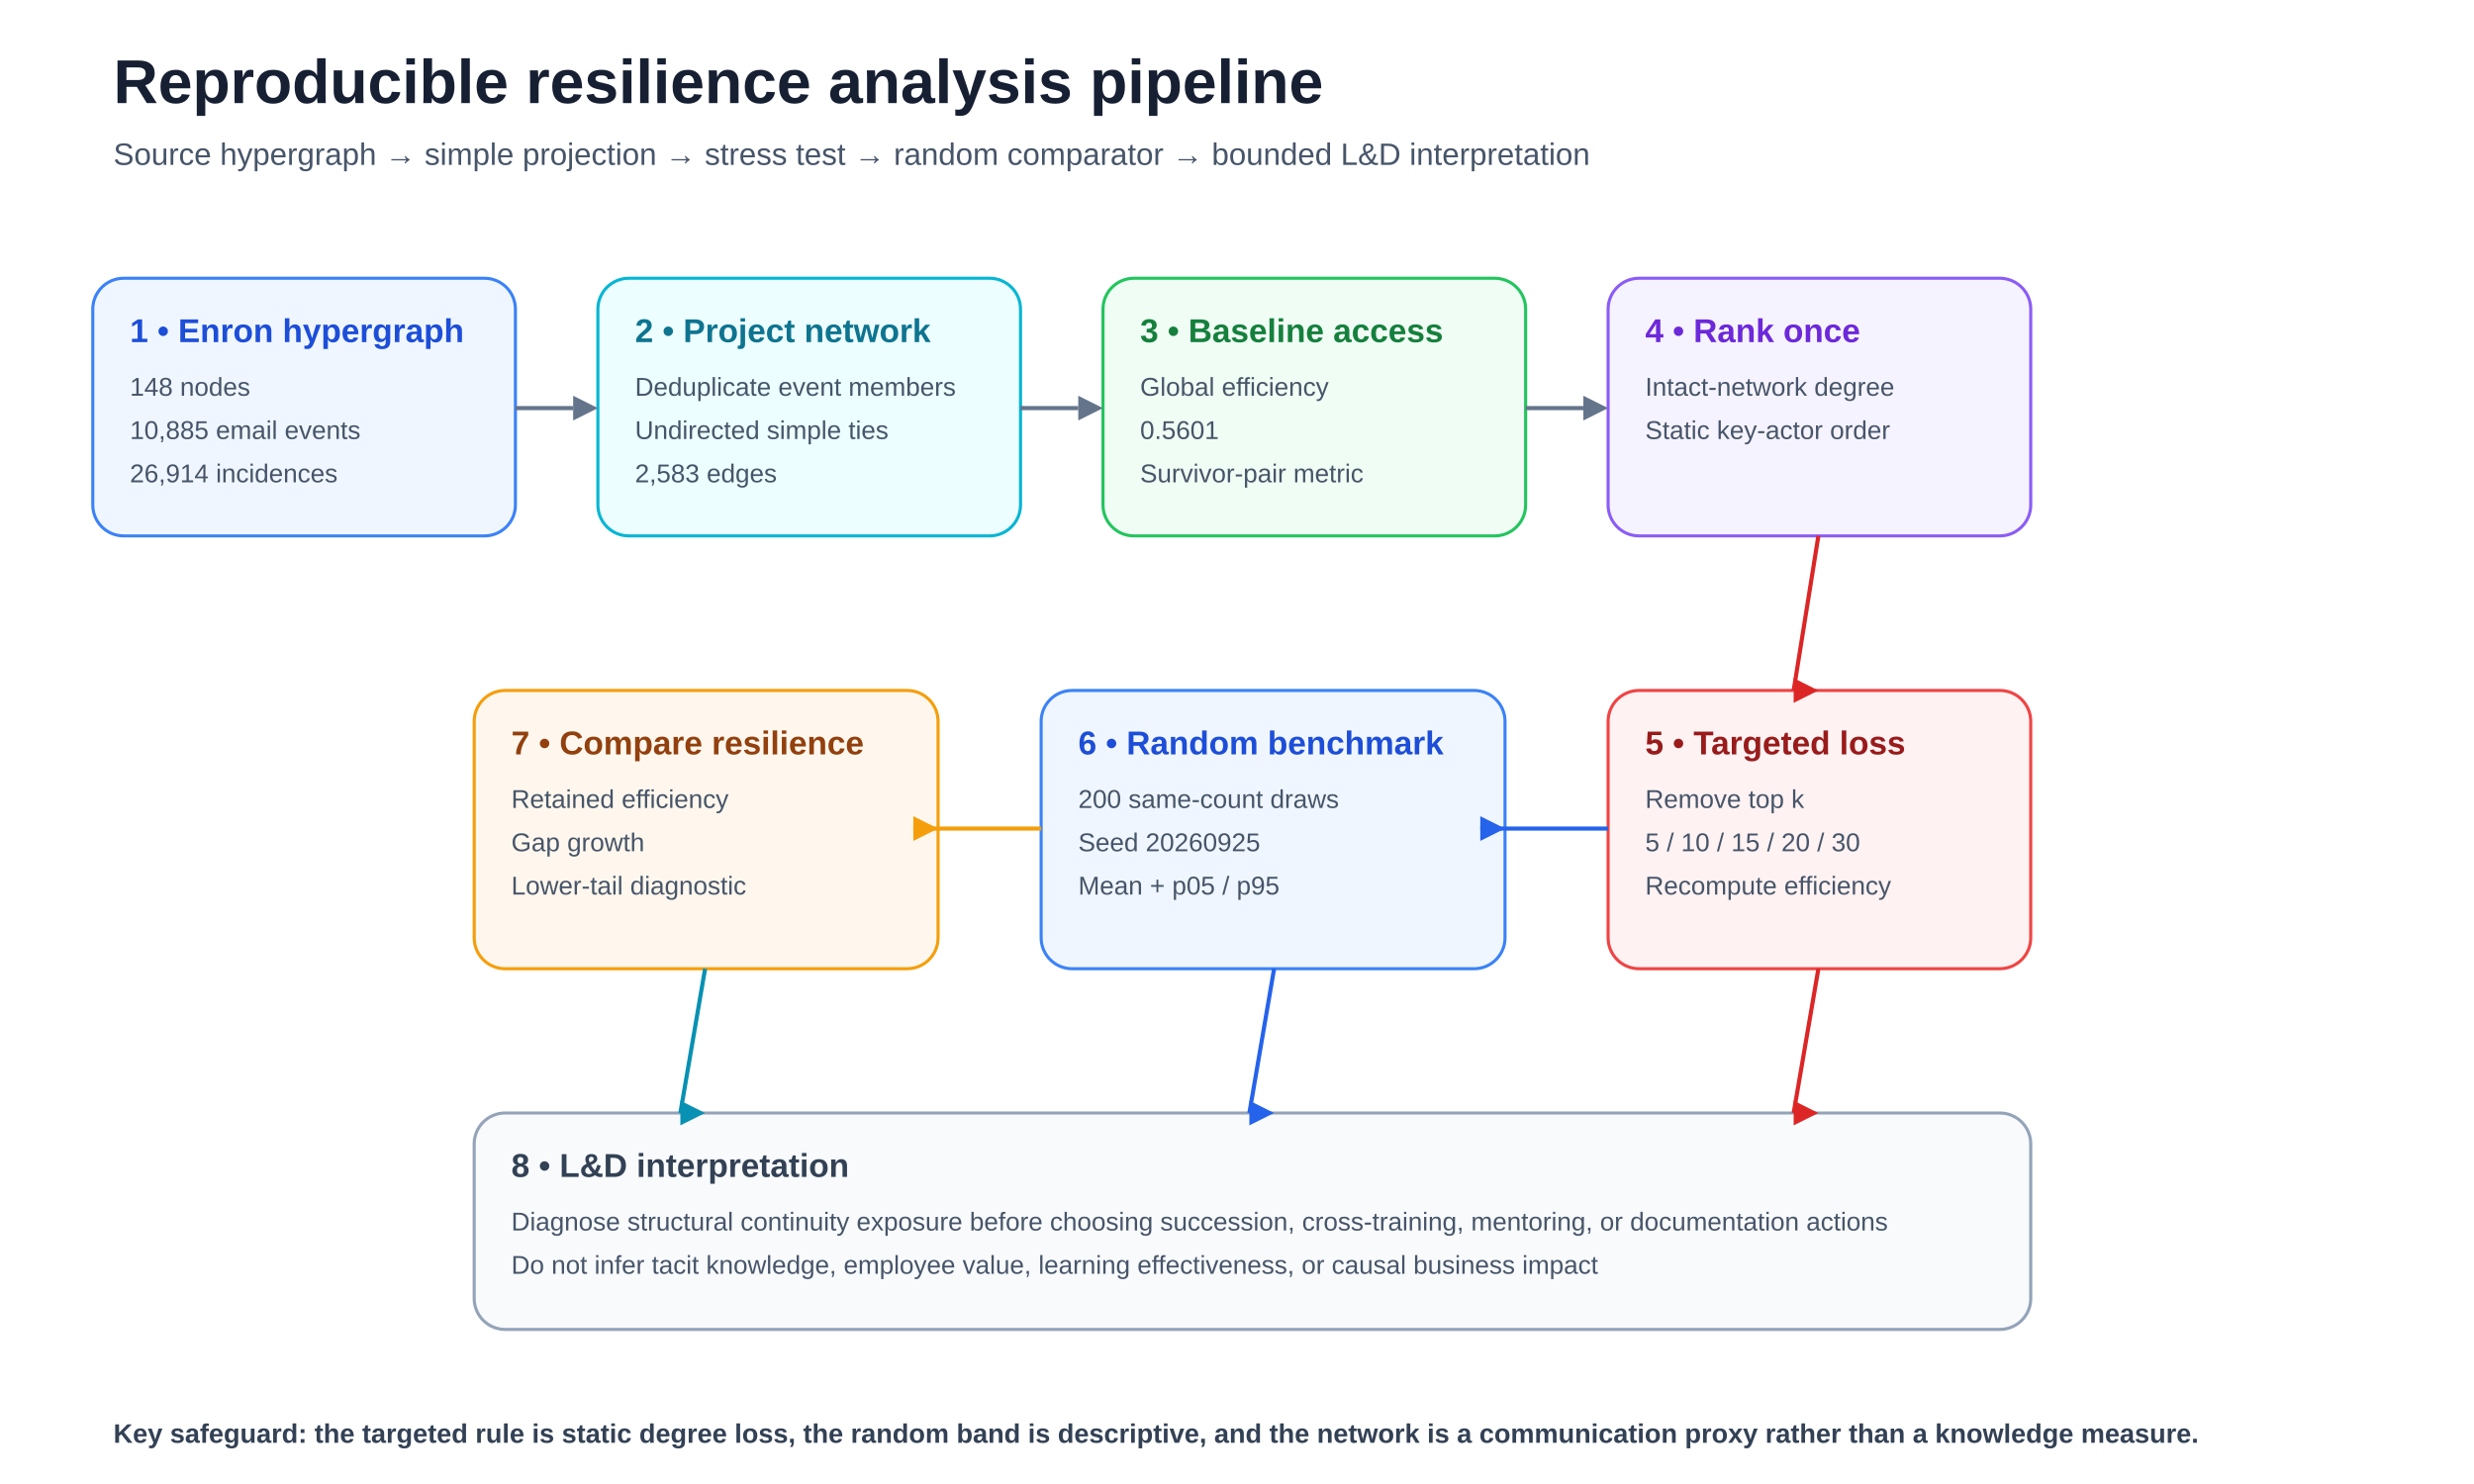
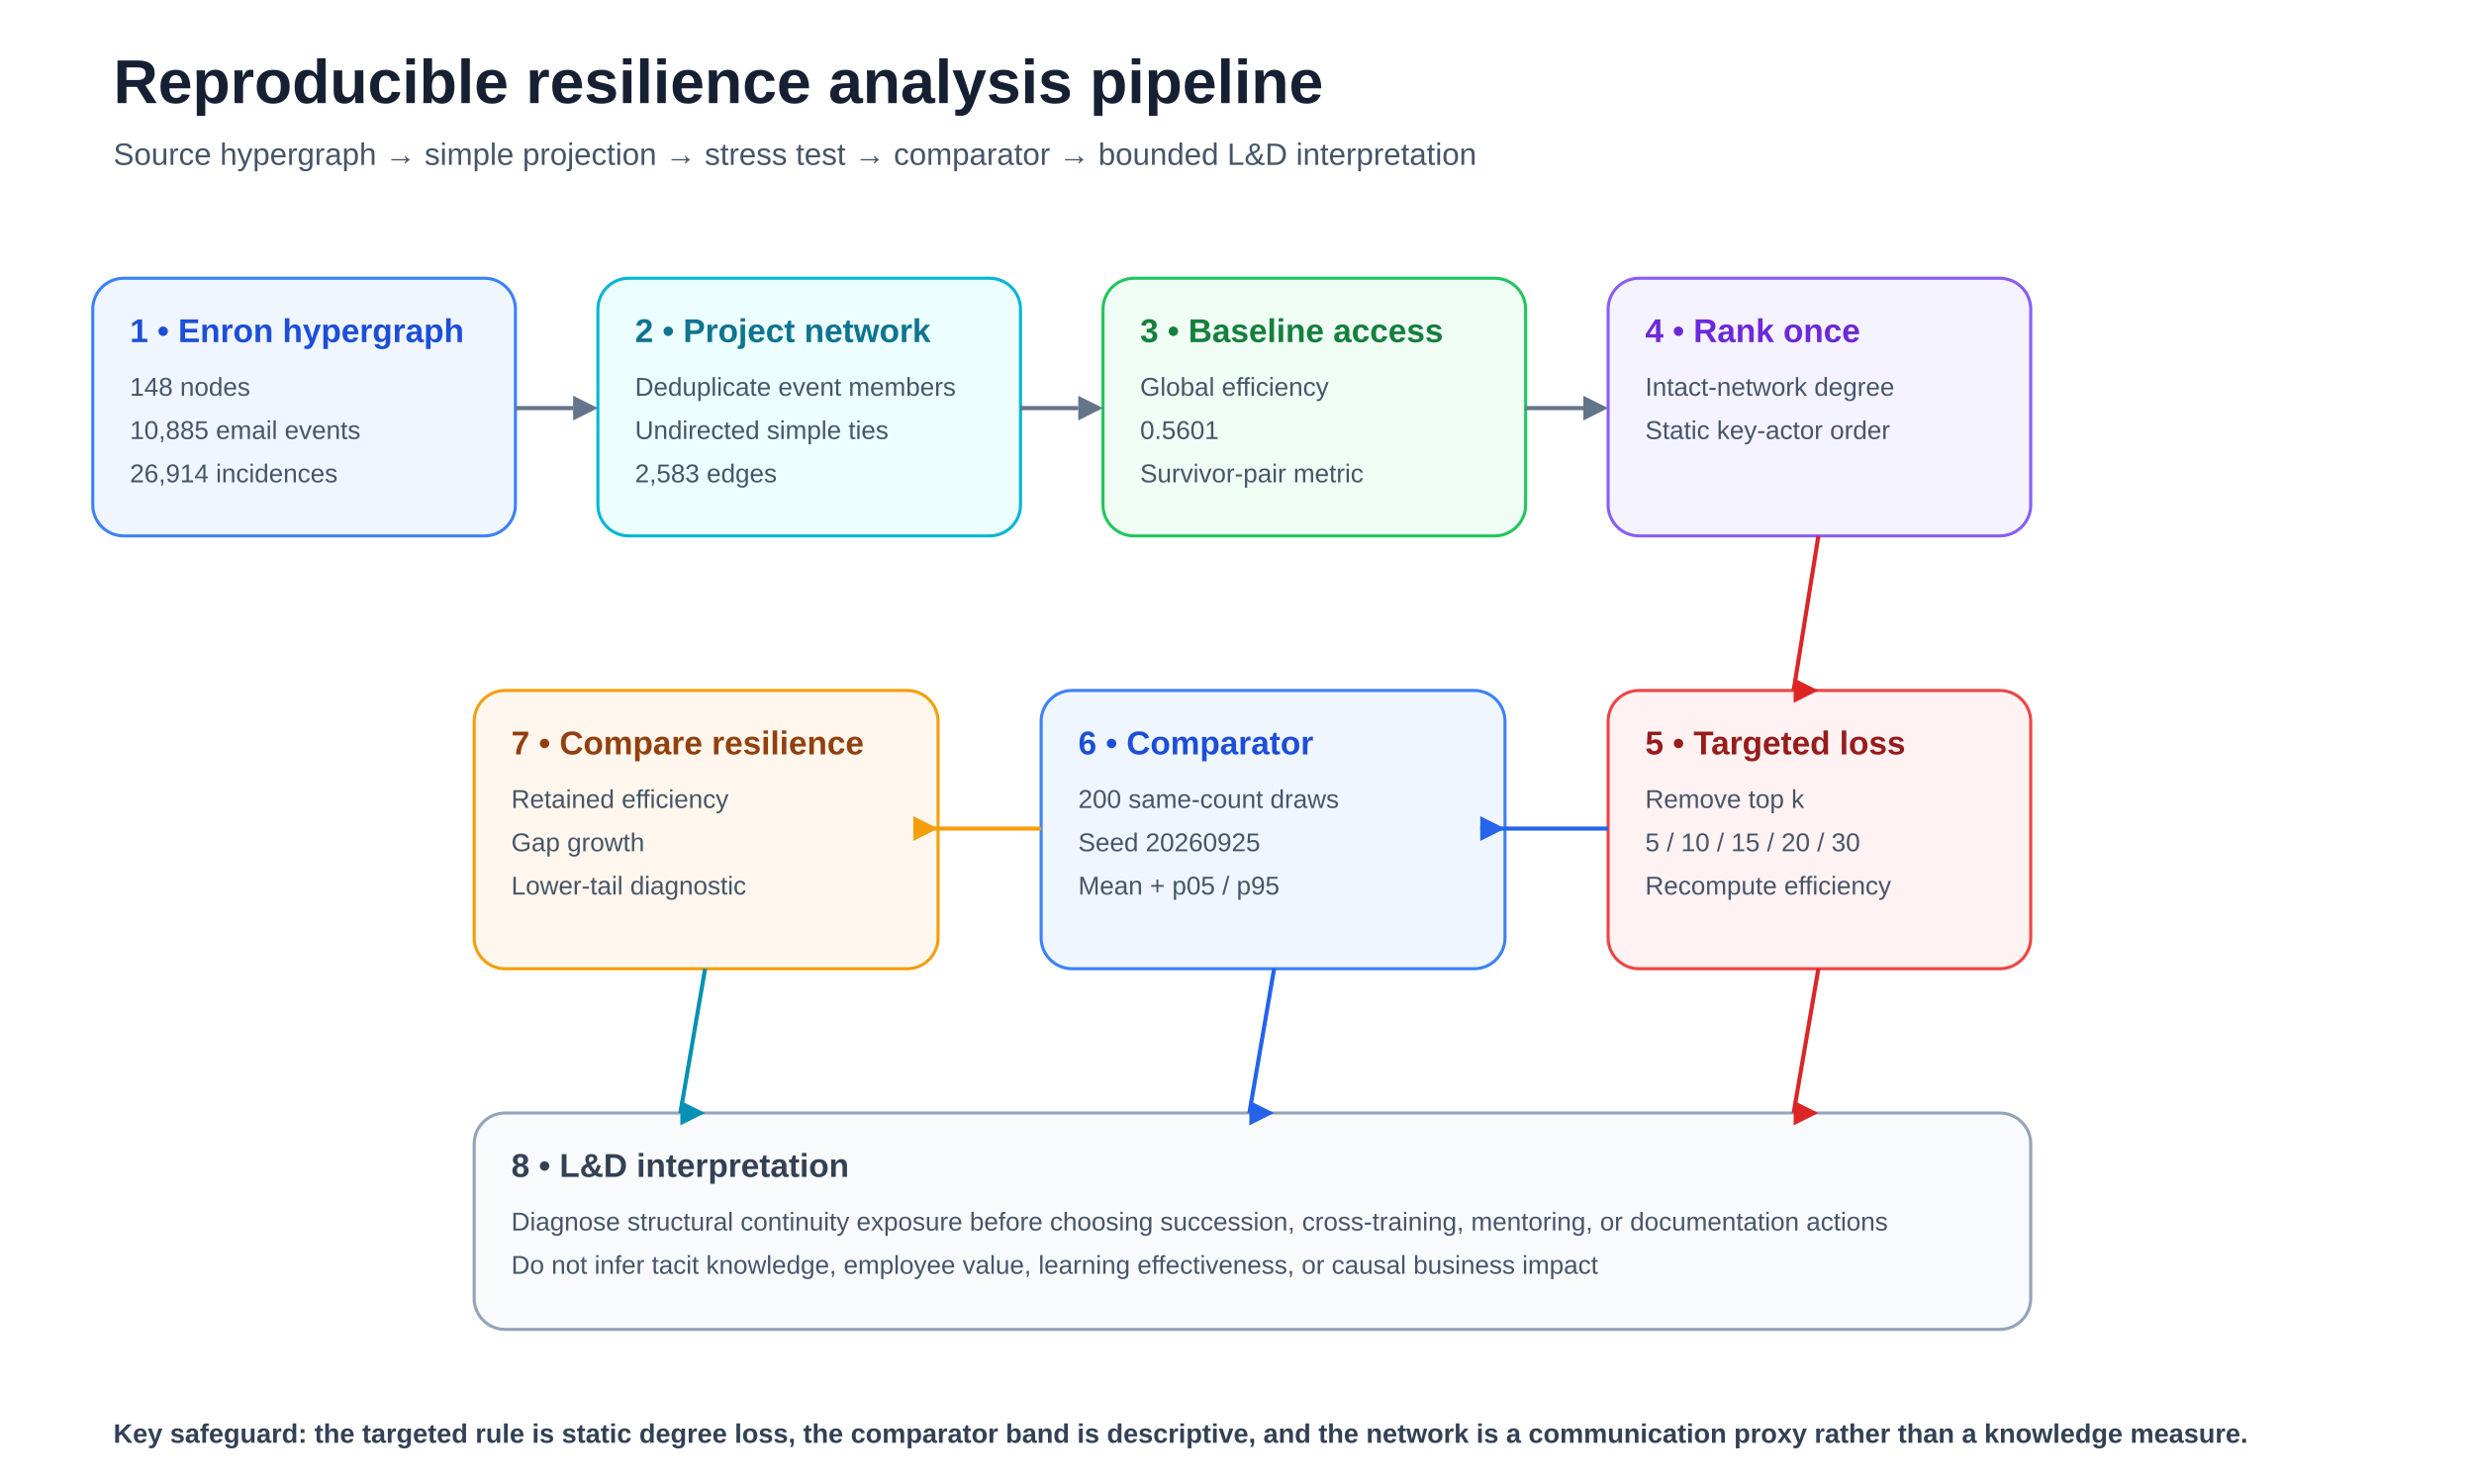
<svg xmlns="http://www.w3.org/2000/svg" width="1200" height="720" viewBox="0 0 1200 720">
  <rect width="100%" height="100%" fill="#ffffff" />
  <text x="55" y="50" font-family="Arial, Helvetica, sans-serif" font-size="30" font-weight="700" text-anchor="start" fill="#172033">Reproducible resilience analysis pipeline</text>
-   <text x="55" y="80" font-family="Arial, Helvetica, sans-serif" font-size="15" font-weight="400" text-anchor="start" fill="#475569">Source hypergraph → simple projection → stress test → random comparator → bounded L&amp;D interpretation</text>
+   <text x="55" y="80" font-family="Arial, Helvetica, sans-serif" font-size="15" font-weight="400" text-anchor="start" fill="#475569">Source hypergraph → simple projection → stress test → comparator → bounded L&amp;D interpretation</text>
  <rect x="45" y="135" width="205" height="125" rx="15" fill="#eff6ff" stroke="#3b82f6" stroke-width="1.5" />
  <text x="63" y="166" font-family="Arial, Helvetica, sans-serif" font-size="16" font-weight="700" text-anchor="start" fill="#1d4ed8">1 • Enron hypergraph</text>
  <text x="63" y="192" font-family="Arial, Helvetica, sans-serif" font-size="12.5" font-weight="400" text-anchor="start" fill="#475569">148 nodes</text>
  <text x="63" y="213" font-family="Arial, Helvetica, sans-serif" font-size="12.5" font-weight="400" text-anchor="start" fill="#475569">10,885 email events</text>
  <text x="63" y="234" font-family="Arial, Helvetica, sans-serif" font-size="12.5" font-weight="400" text-anchor="start" fill="#475569">26,914 incidences</text>
  <rect x="290" y="135" width="205" height="125" rx="15" fill="#ecfeff" stroke="#06b6d4" stroke-width="1.5" />
  <text x="308" y="166" font-family="Arial, Helvetica, sans-serif" font-size="16" font-weight="700" text-anchor="start" fill="#0e7490">2 • Project network</text>
  <text x="308" y="192" font-family="Arial, Helvetica, sans-serif" font-size="12.5" font-weight="400" text-anchor="start" fill="#475569">Deduplicate event members</text>
  <text x="308" y="213" font-family="Arial, Helvetica, sans-serif" font-size="12.5" font-weight="400" text-anchor="start" fill="#475569">Undirected simple ties</text>
  <text x="308" y="234" font-family="Arial, Helvetica, sans-serif" font-size="12.5" font-weight="400" text-anchor="start" fill="#475569">2,583 edges</text>
  <rect x="535" y="135" width="205" height="125" rx="15" fill="#f0fdf4" stroke="#22c55e" stroke-width="1.5" />
  <text x="553" y="166" font-family="Arial, Helvetica, sans-serif" font-size="16" font-weight="700" text-anchor="start" fill="#15803d">3 • Baseline access</text>
  <text x="553" y="192" font-family="Arial, Helvetica, sans-serif" font-size="12.5" font-weight="400" text-anchor="start" fill="#475569">Global efficiency</text>
  <text x="553" y="213" font-family="Arial, Helvetica, sans-serif" font-size="12.5" font-weight="400" text-anchor="start" fill="#475569">0.5601</text>
  <text x="553" y="234" font-family="Arial, Helvetica, sans-serif" font-size="12.5" font-weight="400" text-anchor="start" fill="#475569">Survivor-pair metric</text>
  <rect x="780" y="135" width="205" height="125" rx="15" fill="#f5f3ff" stroke="#8b5cf6" stroke-width="1.5" />
  <text x="798" y="166" font-family="Arial, Helvetica, sans-serif" font-size="16" font-weight="700" text-anchor="start" fill="#6d28d9">4 • Rank once</text>
  <text x="798" y="192" font-family="Arial, Helvetica, sans-serif" font-size="12.5" font-weight="400" text-anchor="start" fill="#475569">Intact-network degree</text>
  <text x="798" y="213" font-family="Arial, Helvetica, sans-serif" font-size="12.5" font-weight="400" text-anchor="start" fill="#475569">Static key-actor order</text>
  <line x1="250" y1="198" x2="278" y2="198" stroke="#64748b" stroke-width="2" />
  <polygon points="278,192 290,198 278,204" fill="#64748b" />
  <line x1="495" y1="198" x2="523" y2="198" stroke="#64748b" stroke-width="2" />
  <polygon points="523,192 535,198 523,204" fill="#64748b" />
  <line x1="740" y1="198" x2="768" y2="198" stroke="#64748b" stroke-width="2" />
  <polygon points="768,192 780,198 768,204" fill="#64748b" />
  <rect x="780" y="335" width="205" height="135" rx="15" fill="#fef2f2" stroke="#ef4444" stroke-width="1.5" />
  <text x="798" y="366" font-family="Arial, Helvetica, sans-serif" font-size="16" font-weight="700" text-anchor="start" fill="#991b1b">5 • Targeted loss</text>
  <text x="798" y="392" font-family="Arial, Helvetica, sans-serif" font-size="12.5" font-weight="400" text-anchor="start" fill="#475569">Remove top k</text>
  <text x="798" y="413" font-family="Arial, Helvetica, sans-serif" font-size="12.5" font-weight="400" text-anchor="start" fill="#475569">5 / 10 / 15 / 20 / 30</text>
  <text x="798" y="434" font-family="Arial, Helvetica, sans-serif" font-size="12.5" font-weight="400" text-anchor="start" fill="#475569">Recompute efficiency</text>
  <line x1="882" y1="260" x2="870" y2="335" stroke="#dc2626" stroke-width="2" />
  <polygon points="870,329 882,335 870,341" fill="#dc2626" />
  <rect x="505" y="335" width="225" height="135" rx="15" fill="#eff6ff" stroke="#3b82f6" stroke-width="1.5" />
-   <text x="523" y="366" font-family="Arial, Helvetica, sans-serif" font-size="16" font-weight="700" text-anchor="start" fill="#1d4ed8">6 • Random benchmark</text>
+   <text x="523" y="366" font-family="Arial, Helvetica, sans-serif" font-size="16" font-weight="700" text-anchor="start" fill="#1d4ed8">6 • Comparator</text>
  <text x="523" y="392" font-family="Arial, Helvetica, sans-serif" font-size="12.5" font-weight="400" text-anchor="start" fill="#475569">200 same-count draws</text>
  <text x="523" y="413" font-family="Arial, Helvetica, sans-serif" font-size="12.5" font-weight="400" text-anchor="start" fill="#475569">Seed 20260925</text>
  <text x="523" y="434" font-family="Arial, Helvetica, sans-serif" font-size="12.5" font-weight="400" text-anchor="start" fill="#475569">Mean + p05 / p95</text>
  <line x1="780" y1="402" x2="718" y2="402" stroke="#2563eb" stroke-width="2" />
  <polygon points="718,396 730,402 718,408" fill="#2563eb" />
  <rect x="230" y="335" width="225" height="135" rx="15" fill="#fff7ed" stroke="#f59e0b" stroke-width="1.5" />
  <text x="248" y="366" font-family="Arial, Helvetica, sans-serif" font-size="16" font-weight="700" text-anchor="start" fill="#92400e">7 • Compare resilience</text>
  <text x="248" y="392" font-family="Arial, Helvetica, sans-serif" font-size="12.5" font-weight="400" text-anchor="start" fill="#475569">Retained efficiency</text>
  <text x="248" y="413" font-family="Arial, Helvetica, sans-serif" font-size="12.5" font-weight="400" text-anchor="start" fill="#475569">Gap growth</text>
  <text x="248" y="434" font-family="Arial, Helvetica, sans-serif" font-size="12.5" font-weight="400" text-anchor="start" fill="#475569">Lower-tail diagnostic</text>
  <line x1="505" y1="402" x2="443" y2="402" stroke="#f59e0b" stroke-width="2" />
  <polygon points="443,396 455,402 443,408" fill="#f59e0b" />
  <rect x="230" y="540" width="755" height="105" rx="15" fill="#f8fafc" stroke="#94a3b8" stroke-width="1.5" />
  <text x="248" y="571" font-family="Arial, Helvetica, sans-serif" font-size="16" font-weight="700" text-anchor="start" fill="#334155">8 • L&amp;D interpretation</text>
  <text x="248" y="597" font-family="Arial, Helvetica, sans-serif" font-size="12.5" font-weight="400" text-anchor="start" fill="#475569">Diagnose structural continuity exposure before choosing succession, cross-training, mentoring, or documentation actions</text>
  <text x="248" y="618" font-family="Arial, Helvetica, sans-serif" font-size="12.5" font-weight="400" text-anchor="start" fill="#475569">Do not infer tacit knowledge, employee value, learning effectiveness, or causal business impact</text>
  <line x1="342" y1="470" x2="330" y2="540" stroke="#0891b2" stroke-width="2" />
  <polygon points="330,534 342,540 330,546" fill="#0891b2" />
  <line x1="618" y1="470" x2="606" y2="540" stroke="#2563eb" stroke-width="2" />
  <polygon points="606,534 618,540 606,546" fill="#2563eb" />
  <line x1="882" y1="470" x2="870" y2="540" stroke="#dc2626" stroke-width="2" />
  <polygon points="870,534 882,540 870,546" fill="#dc2626" />
-   <text x="55" y="700" font-family="Arial, Helvetica, sans-serif" font-size="13" font-weight="700" text-anchor="start" fill="#334155">Key safeguard: the targeted rule is static degree loss, the random band is descriptive, and the network is a communication proxy rather than a knowledge measure.</text>
+   <text x="55" y="700" font-family="Arial, Helvetica, sans-serif" font-size="13" font-weight="700" text-anchor="start" fill="#334155">Key safeguard: the targeted rule is static degree loss, the comparator band is descriptive, and the network is a communication proxy rather than a knowledge measure.</text>
</svg>
